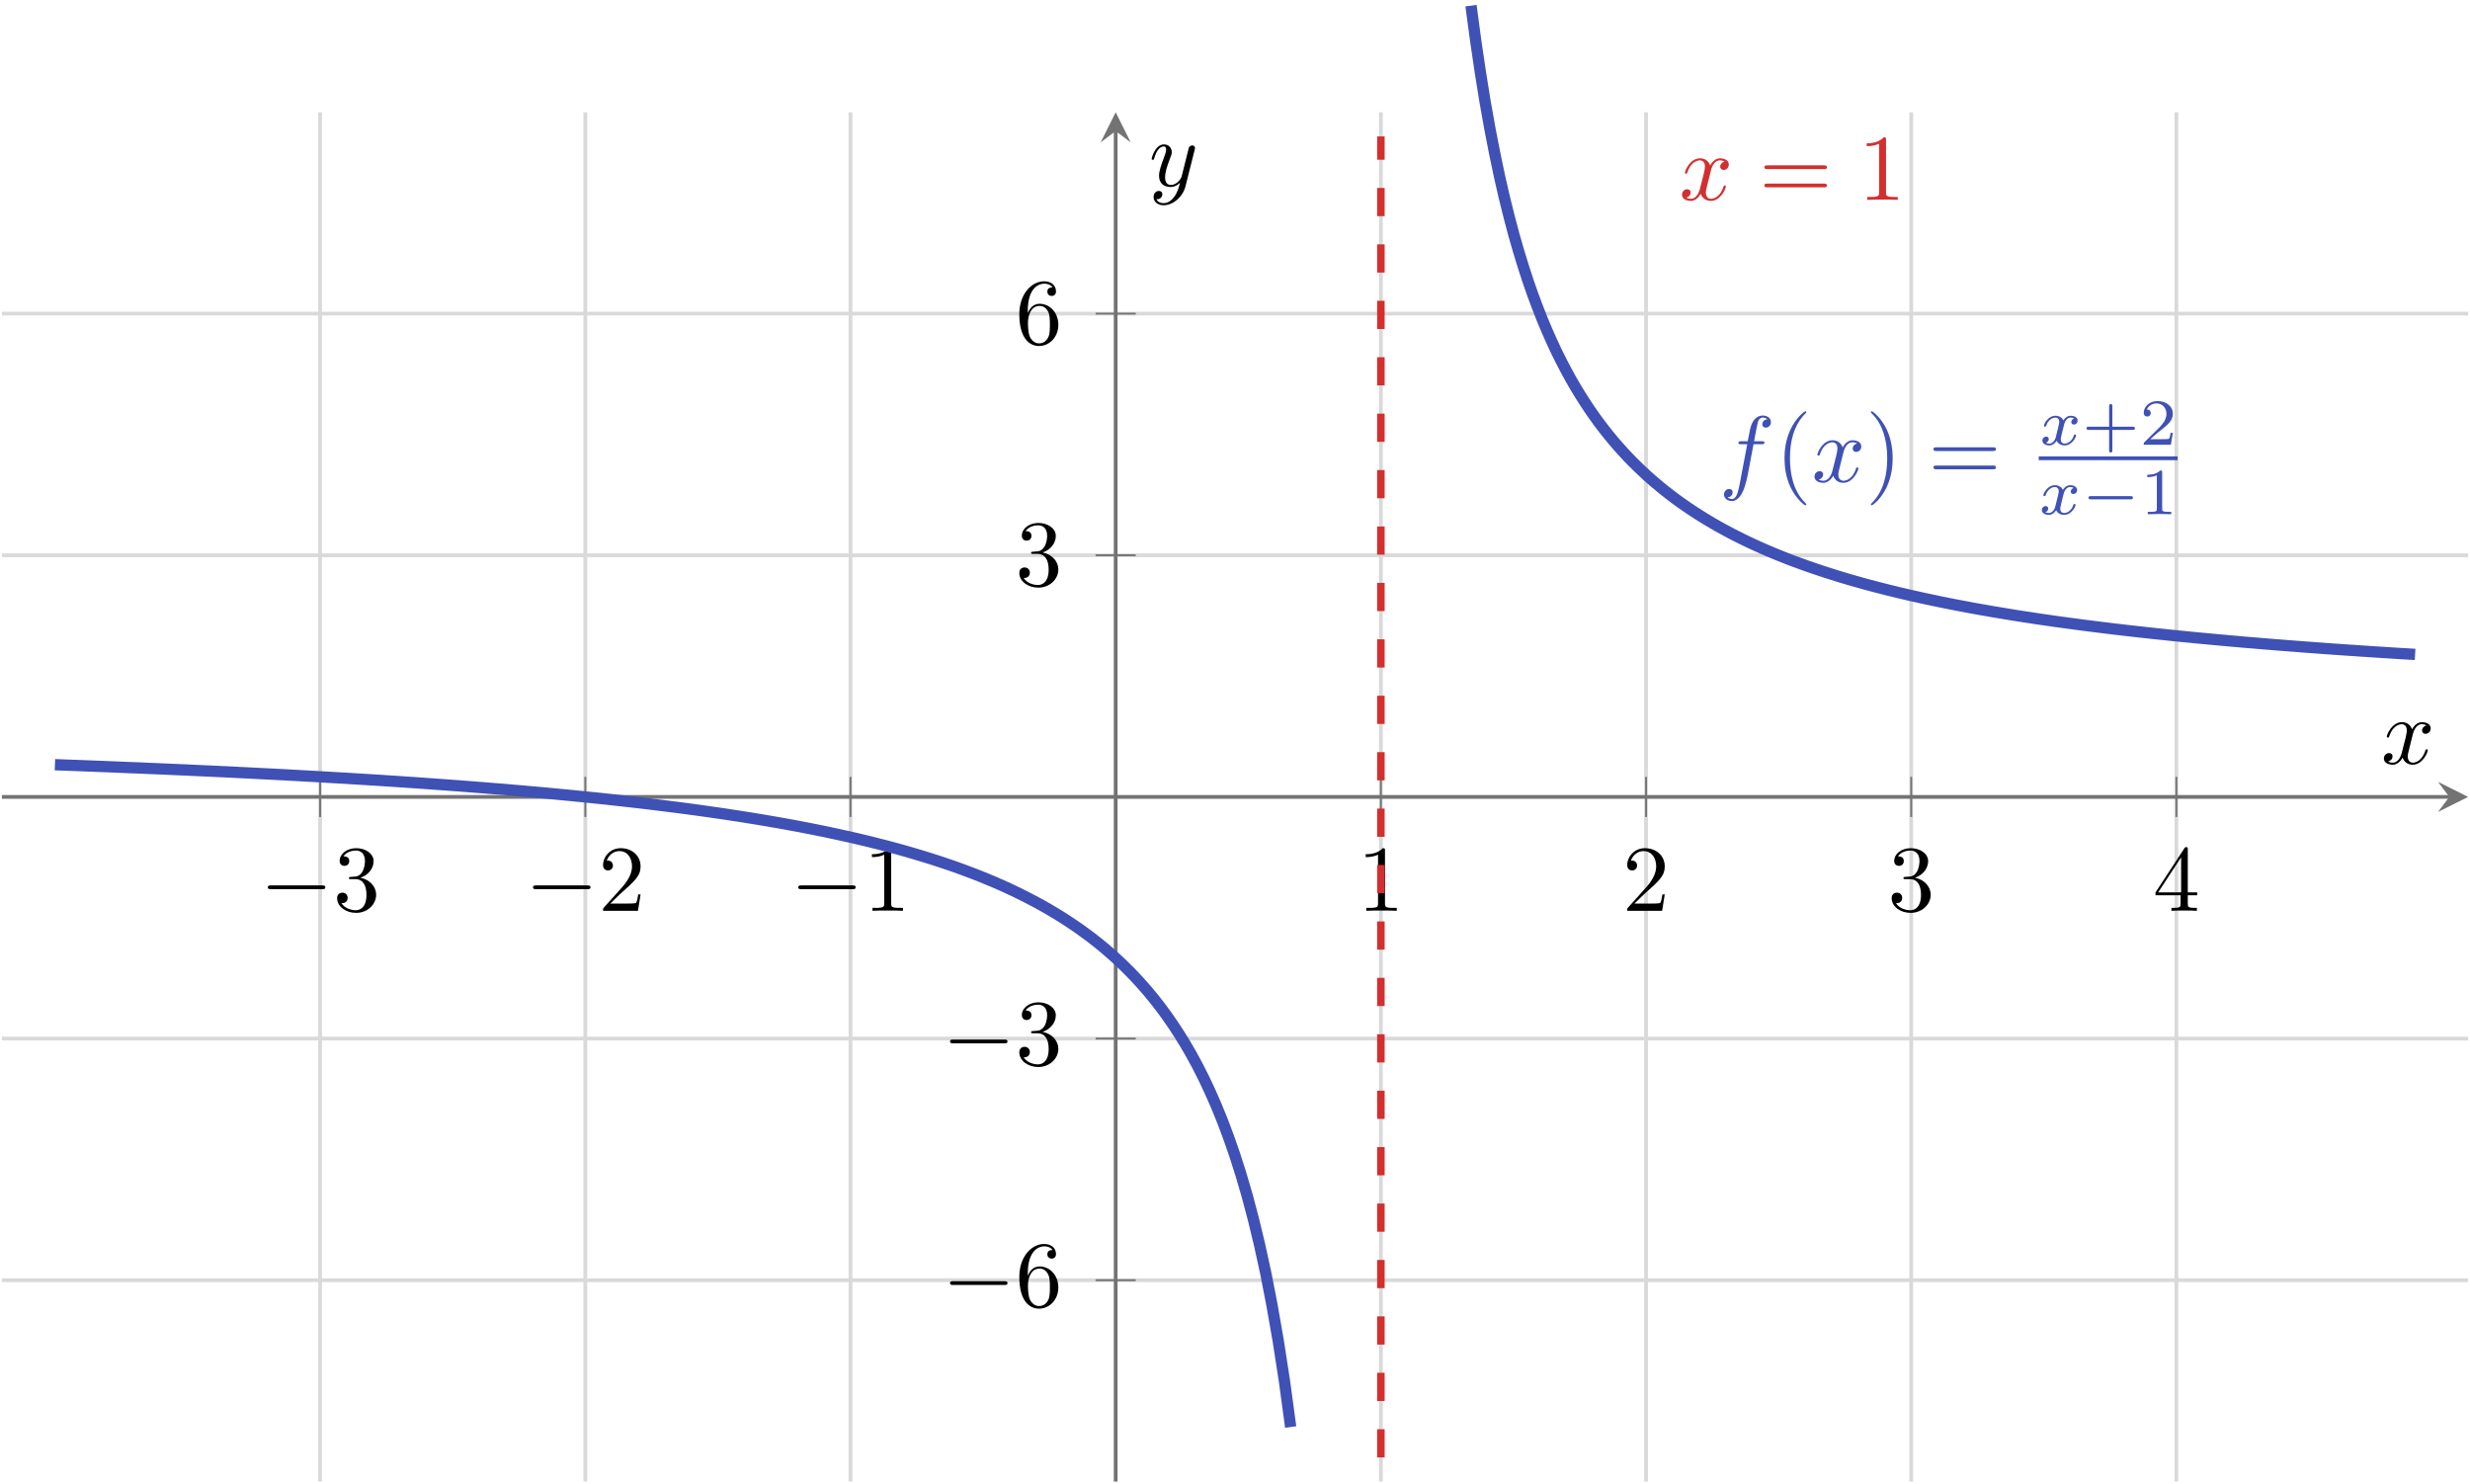
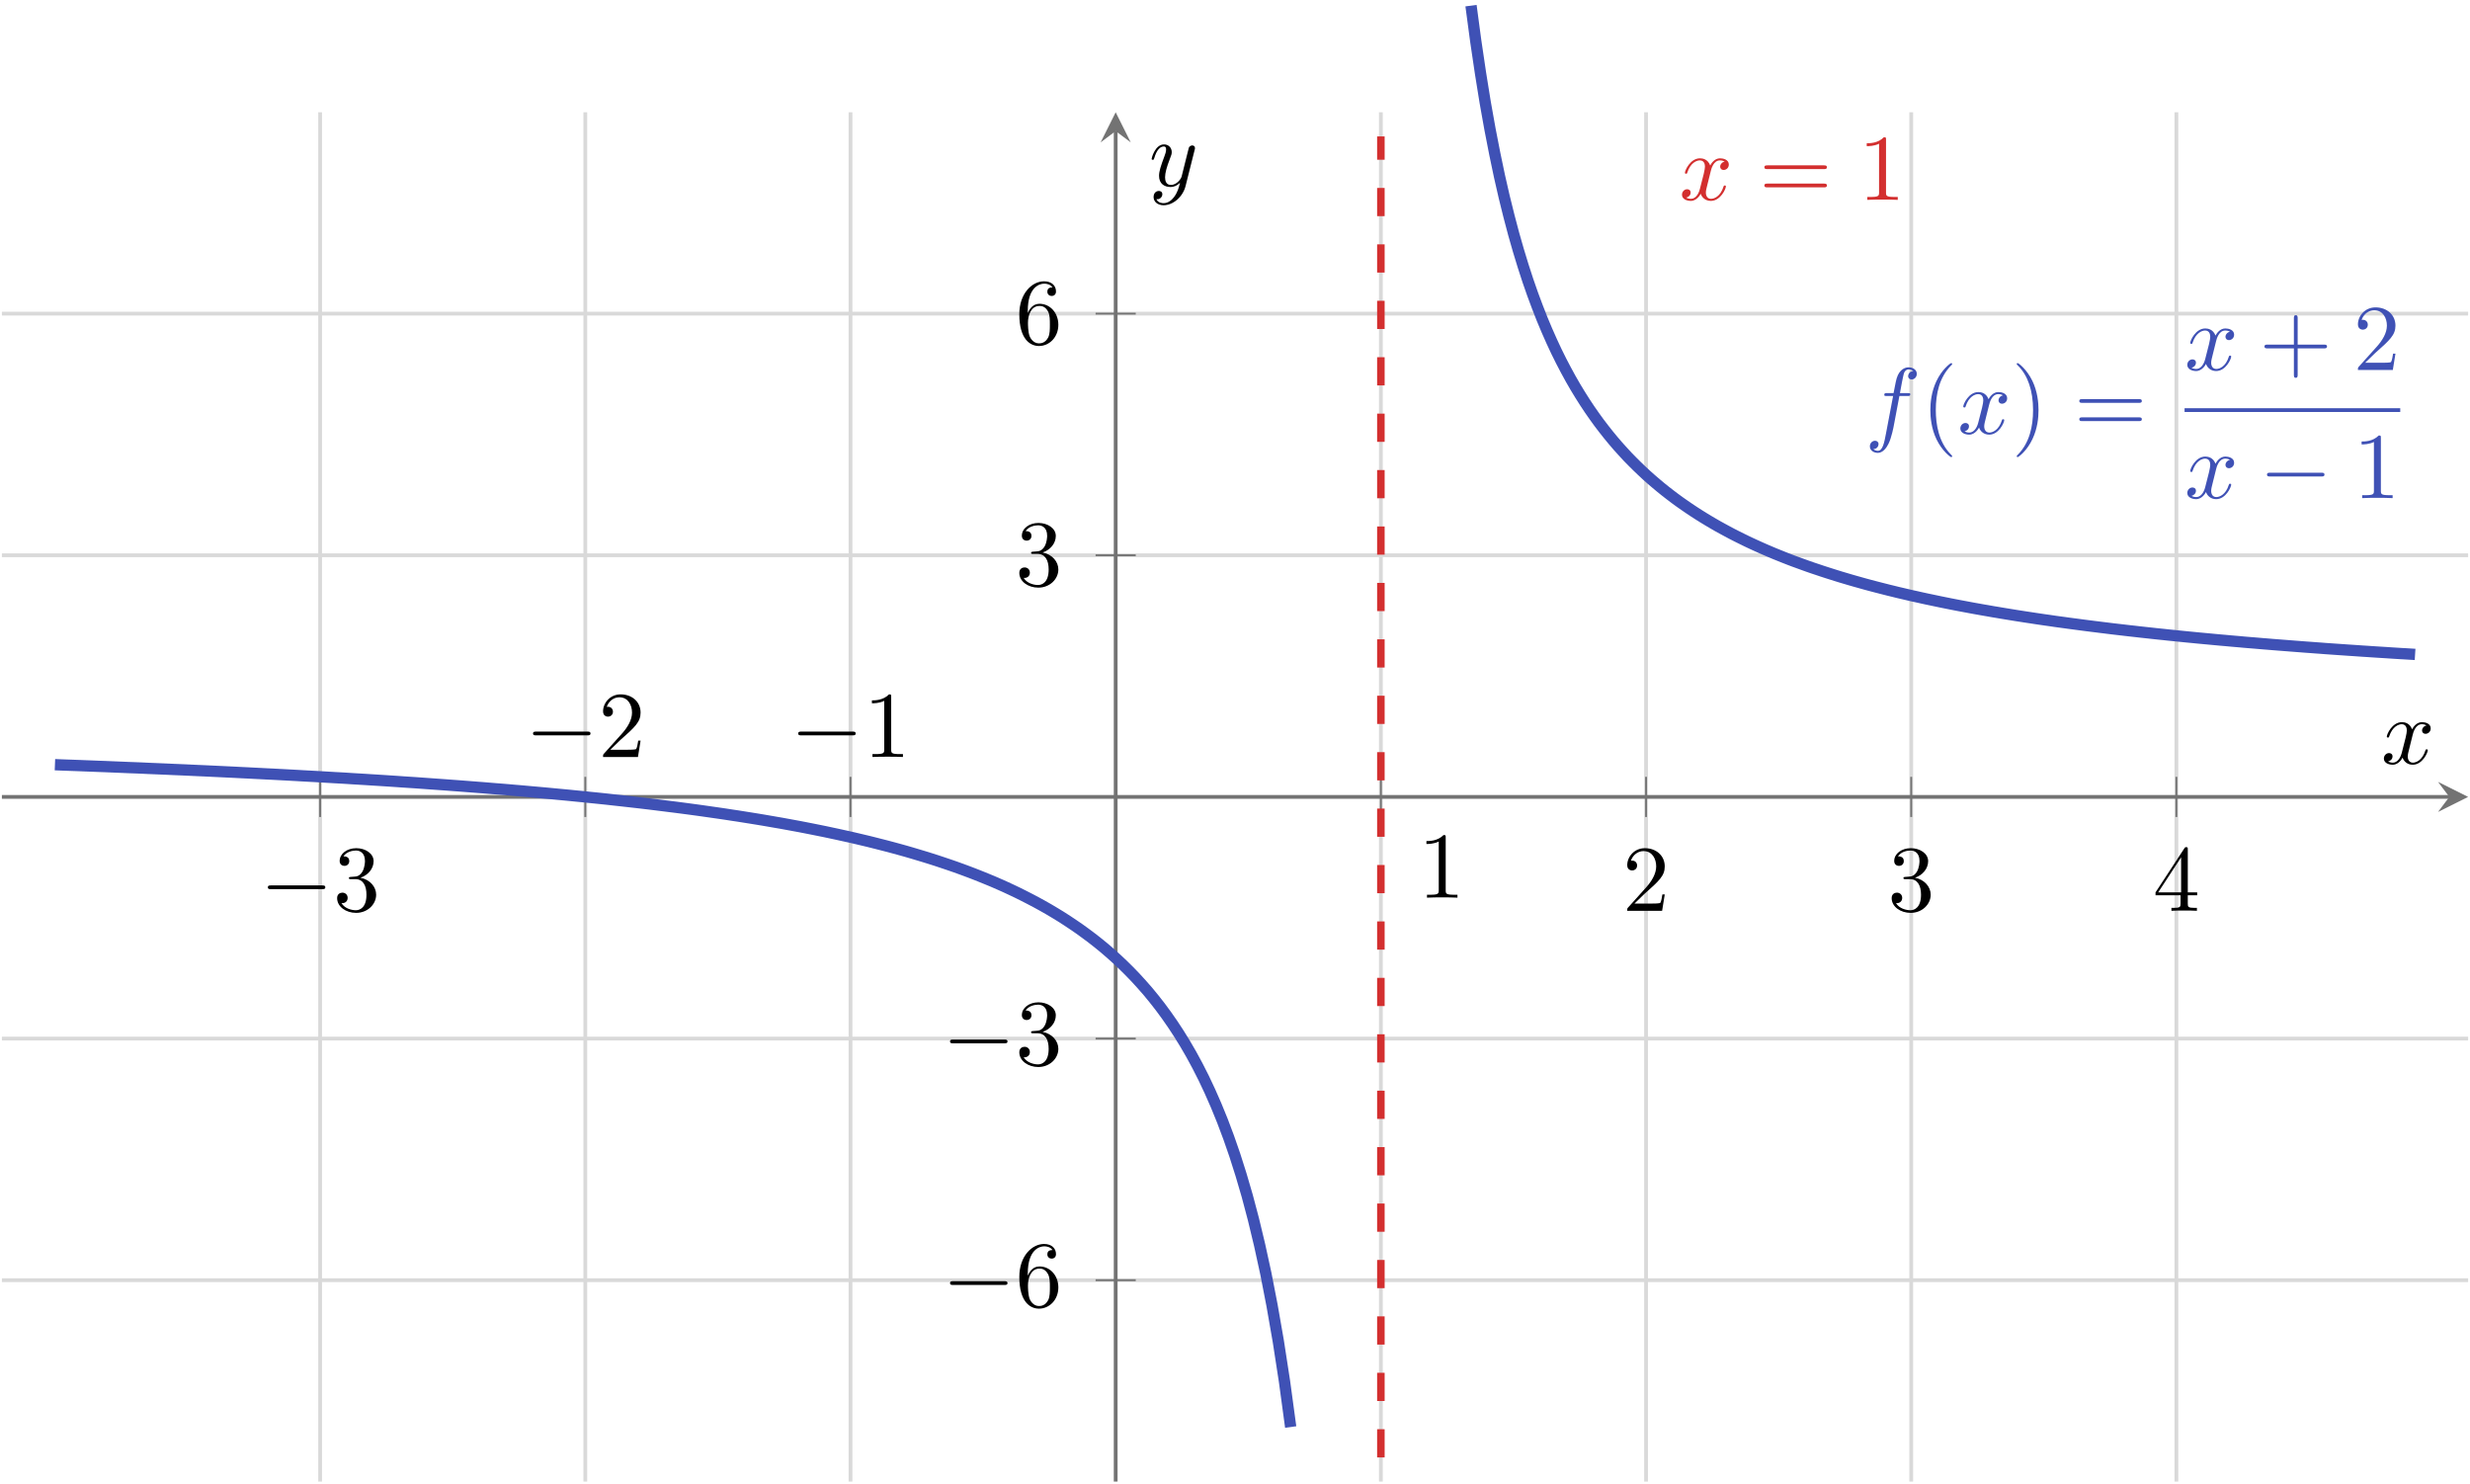
<svg xmlns="http://www.w3.org/2000/svg" xmlns:xlink="http://www.w3.org/1999/xlink" version="1.1" width="261.707pt" height="157.176pt" viewBox="-67.02 -67.02 261.707 157.176">
  <defs>
    <path id="g0-0" d="M6.565-2.291C6.735-2.291 6.914-2.291 6.914-2.491S6.735-2.69 6.565-2.69H1.176C1.006-2.69 .827-2.69 .827-2.491S1.006-2.291 1.176-2.291H6.565Z" />
-     <path id="g1-0" d="M5.189-1.576C5.3-1.576 5.467-1.576 5.467-1.743C5.467-1.918 5.307-1.918 5.189-1.918H1.032C.921-1.918 .753-1.918 .753-1.75C.753-1.576 .914-1.576 1.032-1.576H5.189Z" />
-     <path id="g2-102" d="M3.656-3.985H4.513C4.712-3.985 4.812-3.985 4.812-4.184C4.812-4.294 4.712-4.294 4.543-4.294H3.716L3.925-5.43C3.965-5.639 4.105-6.346 4.164-6.466C4.254-6.655 4.423-6.804 4.633-6.804C4.672-6.804 4.932-6.804 5.121-6.625C4.682-6.585 4.583-6.237 4.583-6.087C4.583-5.858 4.762-5.738 4.951-5.738C5.21-5.738 5.499-5.958 5.499-6.336C5.499-6.795 5.041-7.024 4.633-7.024C4.294-7.024 3.666-6.844 3.367-5.858C3.308-5.649 3.278-5.549 3.039-4.294H2.351C2.162-4.294 2.052-4.294 2.052-4.105C2.052-3.985 2.142-3.985 2.331-3.985H2.989L2.242-.05C2.062 .917 1.893 1.823 1.375 1.823C1.335 1.823 1.086 1.823 .897 1.644C1.355 1.614 1.445 1.255 1.445 1.106C1.445 .877 1.265 .757 1.076 .757C.817 .757 .528 .976 .528 1.355C.528 1.803 .966 2.042 1.375 2.042C1.923 2.042 2.321 1.455 2.501 1.076C2.819 .448 3.049-.757 3.059-.827L3.656-3.985Z" />
-     <path id="g2-120" d="M3.328-3.009C3.387-3.268 3.616-4.184 4.314-4.184C4.364-4.184 4.603-4.184 4.812-4.055C4.533-4.005 4.334-3.756 4.334-3.517C4.334-3.357 4.443-3.168 4.712-3.168C4.932-3.168 5.25-3.347 5.25-3.746C5.25-4.264 4.663-4.403 4.324-4.403C3.746-4.403 3.397-3.875 3.278-3.646C3.029-4.304 2.491-4.403 2.202-4.403C1.166-4.403 .598-3.118 .598-2.869C.598-2.77 .697-2.77 .717-2.77C.797-2.77 .827-2.79 .847-2.879C1.186-3.935 1.843-4.184 2.182-4.184C2.371-4.184 2.72-4.095 2.72-3.517C2.72-3.208 2.55-2.54 2.182-1.146C2.022-.528 1.674-.11 1.235-.11C1.176-.11 .946-.11 .737-.239C.986-.289 1.205-.498 1.205-.777C1.205-1.046 .986-1.126 .837-1.126C.538-1.126 .289-.867 .289-.548C.289-.09 .787 .11 1.225 .11C1.883 .11 2.242-.588 2.271-.648C2.391-.279 2.75 .11 3.347 .11C4.374 .11 4.941-1.176 4.941-1.425C4.941-1.524 4.852-1.524 4.822-1.524C4.732-1.524 4.712-1.484 4.692-1.415C4.364-.349 3.686-.11 3.367-.11C2.979-.11 2.819-.428 2.819-.767C2.819-.986 2.879-1.205 2.989-1.644L3.328-3.009Z" />
-     <path id="g2-121" d="M4.842-3.796C4.882-3.935 4.882-3.955 4.882-4.025C4.882-4.204 4.742-4.294 4.593-4.294C4.493-4.294 4.334-4.234 4.244-4.085C4.224-4.035 4.144-3.726 4.105-3.547C4.035-3.288 3.965-3.019 3.905-2.75L3.457-.956C3.417-.807 2.989-.11 2.331-.11C1.823-.11 1.714-.548 1.714-.917C1.714-1.375 1.883-1.993 2.222-2.869C2.381-3.278 2.421-3.387 2.421-3.587C2.421-4.035 2.102-4.403 1.604-4.403C.658-4.403 .289-2.959 .289-2.869C.289-2.77 .389-2.77 .408-2.77C.508-2.77 .518-2.79 .568-2.949C.837-3.885 1.235-4.184 1.574-4.184C1.654-4.184 1.823-4.184 1.823-3.866C1.823-3.616 1.724-3.357 1.654-3.168C1.255-2.112 1.076-1.544 1.076-1.076C1.076-.189 1.704 .11 2.291 .11C2.68 .11 3.019-.06 3.298-.339C3.168 .179 3.049 .667 2.65 1.196C2.391 1.534 2.012 1.823 1.554 1.823C1.415 1.823 .966 1.793 .797 1.405C.956 1.405 1.086 1.405 1.225 1.285C1.325 1.196 1.425 1.066 1.425 .877C1.425 .568 1.156 .528 1.056 .528C.827 .528 .498 .687 .498 1.176C.498 1.674 .936 2.042 1.554 2.042C2.58 2.042 3.606 1.136 3.885 .01L4.842-3.796Z" />
-     <path id="g3-120" d="M1.736-.739C1.667-.502 1.437-.126 1.081-.126C1.06-.126 .851-.126 .704-.223C.99-.314 1.011-.565 1.011-.607C1.011-.76 .893-.865 .732-.865C.537-.865 .335-.697 .335-.439C.335-.091 .725 .07 1.067 .07C1.388 .07 1.674-.133 1.848-.425C2.015-.056 2.399 .07 2.678 .07C3.48 .07 3.905-.802 3.905-.997C3.905-1.088 3.815-1.088 3.794-1.088C3.696-1.088 3.689-1.053 3.661-.969C3.515-.488 3.096-.126 2.706-.126C2.427-.126 2.28-.314 2.28-.579C2.28-.76 2.448-1.395 2.643-2.169C2.783-2.706 3.096-2.88 3.327-2.88C3.34-2.88 3.557-2.88 3.703-2.783C3.48-2.72 3.396-2.525 3.396-2.399C3.396-2.246 3.515-2.141 3.675-2.141S4.066-2.273 4.066-2.566C4.066-2.957 3.619-3.075 3.34-3.075C2.992-3.075 2.713-2.845 2.559-2.58C2.434-2.866 2.113-3.075 1.723-3.075C.941-3.075 .495-2.218 .495-2.008C.495-1.918 .593-1.918 .614-1.918C.704-1.918 .711-1.946 .746-2.036C.921-2.58 1.36-2.88 1.702-2.88C1.932-2.88 2.12-2.755 2.12-2.42C2.12-2.28 2.036-1.932 1.974-1.695L1.736-.739Z" />
-     <path id="g4-40" d="M3.298 2.391C3.298 2.361 3.298 2.341 3.128 2.172C1.883 .917 1.564-.966 1.564-2.491C1.564-4.224 1.943-5.958 3.168-7.203C3.298-7.323 3.298-7.342 3.298-7.372C3.298-7.442 3.258-7.472 3.198-7.472C3.098-7.472 2.202-6.795 1.614-5.529C1.106-4.433 .986-3.328 .986-2.491C.986-1.714 1.096-.508 1.644 .618C2.242 1.843 3.098 2.491 3.198 2.491C3.258 2.491 3.298 2.461 3.298 2.391Z" />
-     <path id="g4-41" d="M2.879-2.491C2.879-3.268 2.77-4.473 2.222-5.599C1.624-6.824 .767-7.472 .667-7.472C.608-7.472 .568-7.432 .568-7.372C.568-7.342 .568-7.323 .757-7.143C1.733-6.157 2.301-4.573 2.301-2.491C2.301-.787 1.933 .966 .697 2.222C.568 2.341 .568 2.361 .568 2.391C.568 2.451 .608 2.491 .667 2.491C.767 2.491 1.664 1.813 2.252 .548C2.76-.548 2.879-1.654 2.879-2.491Z" />
-     <path id="g4-49" d="M2.929-6.376C2.929-6.615 2.929-6.635 2.7-6.635C2.082-5.998 1.205-5.998 .887-5.998V-5.689C1.086-5.689 1.674-5.689 2.192-5.948V-.787C2.192-.428 2.162-.309 1.265-.309H.946V0C1.295-.03 2.162-.03 2.56-.03S3.826-.03 4.174 0V-.309H3.856C2.959-.309 2.929-.418 2.929-.787V-6.376Z" />
-     <path id="g4-50" d="M1.265-.767L2.321-1.793C3.875-3.168 4.473-3.706 4.473-4.702C4.473-5.838 3.577-6.635 2.361-6.635C1.235-6.635 .498-5.719 .498-4.832C.498-4.274 .996-4.274 1.026-4.274C1.196-4.274 1.544-4.394 1.544-4.802C1.544-5.061 1.365-5.32 1.016-5.32C.936-5.32 .917-5.32 .887-5.31C1.116-5.958 1.654-6.326 2.232-6.326C3.138-6.326 3.567-5.519 3.567-4.702C3.567-3.905 3.068-3.118 2.521-2.501L.608-.369C.498-.259 .498-.239 .498 0H4.194L4.473-1.733H4.224C4.174-1.435 4.105-.996 4.005-.847C3.935-.767 3.278-.767 3.059-.767H1.265Z" />
-     <path id="g4-51" d="M2.889-3.507C3.706-3.776 4.284-4.473 4.284-5.26C4.284-6.077 3.407-6.635 2.451-6.635C1.445-6.635 .687-6.037 .687-5.28C.687-4.951 .907-4.762 1.196-4.762C1.504-4.762 1.704-4.981 1.704-5.27C1.704-5.768 1.235-5.768 1.086-5.768C1.395-6.257 2.052-6.386 2.411-6.386C2.819-6.386 3.367-6.167 3.367-5.27C3.367-5.151 3.347-4.573 3.088-4.134C2.79-3.656 2.451-3.626 2.202-3.616C2.122-3.606 1.883-3.587 1.813-3.587C1.733-3.577 1.664-3.567 1.664-3.467C1.664-3.357 1.733-3.357 1.903-3.357H2.341C3.158-3.357 3.527-2.68 3.527-1.704C3.527-.349 2.839-.06 2.401-.06C1.973-.06 1.225-.229 .877-.817C1.225-.767 1.534-.986 1.534-1.365C1.534-1.724 1.265-1.923 .976-1.923C.737-1.923 .418-1.783 .418-1.345C.418-.438 1.345 .219 2.431 .219C3.646 .219 4.553-.687 4.553-1.704C4.553-2.521 3.925-3.298 2.889-3.507Z" />
-     <path id="g4-52" d="M2.929-1.644V-.777C2.929-.418 2.909-.309 2.172-.309H1.963V0C2.371-.03 2.889-.03 3.308-.03S4.254-.03 4.663 0V-.309H4.453C3.716-.309 3.696-.418 3.696-.777V-1.644H4.692V-1.953H3.696V-6.486C3.696-6.685 3.696-6.745 3.537-6.745C3.447-6.745 3.417-6.745 3.337-6.625L.279-1.953V-1.644H2.929ZM2.989-1.953H.558L2.989-5.669V-1.953Z" />
-     <path id="g4-54" d="M1.315-3.268V-3.507C1.315-6.027 2.55-6.386 3.059-6.386C3.298-6.386 3.716-6.326 3.935-5.988C3.786-5.988 3.387-5.988 3.387-5.539C3.387-5.23 3.626-5.081 3.846-5.081C4.005-5.081 4.304-5.171 4.304-5.559C4.304-6.157 3.866-6.635 3.039-6.635C1.763-6.635 .418-5.35 .418-3.148C.418-.488 1.574 .219 2.501 .219C3.606 .219 4.553-.717 4.553-2.032C4.553-3.298 3.666-4.254 2.56-4.254C1.883-4.254 1.514-3.746 1.315-3.268ZM2.501-.06C1.873-.06 1.574-.658 1.514-.807C1.335-1.275 1.335-2.072 1.335-2.252C1.335-3.029 1.654-4.025 2.55-4.025C2.71-4.025 3.168-4.025 3.477-3.407C3.656-3.039 3.656-2.531 3.656-2.042C3.656-1.564 3.656-1.066 3.487-.707C3.188-.11 2.73-.06 2.501-.06Z" />
-     <path id="g4-61" d="M6.844-3.258C6.994-3.258 7.183-3.258 7.183-3.457S6.994-3.656 6.854-3.656H.887C.747-3.656 .558-3.656 .558-3.457S.747-3.258 .897-3.258H6.844ZM6.854-1.325C6.994-1.325 7.183-1.325 7.183-1.524S6.994-1.724 6.844-1.724H.897C.747-1.724 .558-1.724 .558-1.524S.747-1.325 .887-1.325H6.854Z" />
-     <path id="g5-43" d="M3.229-1.576H5.363C5.454-1.576 5.621-1.576 5.621-1.743C5.621-1.918 5.461-1.918 5.363-1.918H3.229V-4.059C3.229-4.149 3.229-4.317 3.062-4.317C2.887-4.317 2.887-4.156 2.887-4.059V-1.918H.746C.656-1.918 .488-1.918 .488-1.75C.488-1.576 .649-1.576 .746-1.576H2.887V.565C2.887 .656 2.887 .823 3.055 .823C3.229 .823 3.229 .663 3.229 .565V-1.576Z" />
-     <path id="g5-49" d="M2.336-4.435C2.336-4.624 2.322-4.631 2.127-4.631C1.681-4.191 1.046-4.184 .76-4.184V-3.933C.928-3.933 1.388-3.933 1.771-4.129V-.572C1.771-.342 1.771-.251 1.074-.251H.809V0C.934-.007 1.792-.028 2.05-.028C2.267-.028 3.145-.007 3.299 0V-.251H3.034C2.336-.251 2.336-.342 2.336-.572V-4.435Z" />
-     <path id="g5-50" d="M3.522-1.269H3.285C3.264-1.116 3.194-.704 3.103-.635C3.048-.593 2.511-.593 2.413-.593H1.13C1.862-1.241 2.106-1.437 2.525-1.764C3.041-2.176 3.522-2.608 3.522-3.271C3.522-4.115 2.783-4.631 1.89-4.631C1.025-4.631 .439-4.024 .439-3.382C.439-3.027 .739-2.992 .809-2.992C.976-2.992 1.179-3.11 1.179-3.361C1.179-3.487 1.13-3.731 .767-3.731C.983-4.226 1.458-4.38 1.785-4.38C2.483-4.38 2.845-3.836 2.845-3.271C2.845-2.664 2.413-2.183 2.19-1.932L.509-.272C.439-.209 .439-.195 .439 0H3.313L3.522-1.269Z" />
+     <path id="g1-102" d="M3.656-3.985H4.513C4.712-3.985 4.812-3.985 4.812-4.184C4.812-4.294 4.712-4.294 4.543-4.294H3.716L3.925-5.43C3.965-5.639 4.105-6.346 4.164-6.466C4.254-6.655 4.423-6.804 4.633-6.804C4.672-6.804 4.932-6.804 5.121-6.625C4.682-6.585 4.583-6.237 4.583-6.087C4.583-5.858 4.762-5.738 4.951-5.738C5.21-5.738 5.499-5.958 5.499-6.336C5.499-6.795 5.041-7.024 4.633-7.024C4.294-7.024 3.666-6.844 3.367-5.858C3.308-5.649 3.278-5.549 3.039-4.294H2.351C2.162-4.294 2.052-4.294 2.052-4.105C2.052-3.985 2.142-3.985 2.331-3.985H2.989L2.242-.05C2.062 .917 1.893 1.823 1.375 1.823C1.335 1.823 1.086 1.823 .897 1.644C1.355 1.614 1.445 1.255 1.445 1.106C1.445 .877 1.265 .757 1.076 .757C.817 .757 .528 .976 .528 1.355C.528 1.803 .966 2.042 1.375 2.042C1.923 2.042 2.321 1.455 2.501 1.076C2.819 .448 3.049-.757 3.059-.827L3.656-3.985Z" />
+     <path id="g1-120" d="M3.328-3.009C3.387-3.268 3.616-4.184 4.314-4.184C4.364-4.184 4.603-4.184 4.812-4.055C4.533-4.005 4.334-3.756 4.334-3.517C4.334-3.357 4.443-3.168 4.712-3.168C4.932-3.168 5.25-3.347 5.25-3.746C5.25-4.264 4.663-4.403 4.324-4.403C3.746-4.403 3.397-3.875 3.278-3.646C3.029-4.304 2.491-4.403 2.202-4.403C1.166-4.403 .598-3.118 .598-2.869C.598-2.77 .697-2.77 .717-2.77C.797-2.77 .827-2.79 .847-2.879C1.186-3.935 1.843-4.184 2.182-4.184C2.371-4.184 2.72-4.095 2.72-3.517C2.72-3.208 2.55-2.54 2.182-1.146C2.022-.528 1.674-.11 1.235-.11C1.176-.11 .946-.11 .737-.239C.986-.289 1.205-.498 1.205-.777C1.205-1.046 .986-1.126 .837-1.126C.538-1.126 .289-.867 .289-.548C.289-.09 .787 .11 1.225 .11C1.883 .11 2.242-.588 2.271-.648C2.391-.279 2.75 .11 3.347 .11C4.374 .11 4.941-1.176 4.941-1.425C4.941-1.524 4.852-1.524 4.822-1.524C4.732-1.524 4.712-1.484 4.692-1.415C4.364-.349 3.686-.11 3.367-.11C2.979-.11 2.819-.428 2.819-.767C2.819-.986 2.879-1.205 2.989-1.644L3.328-3.009Z" />
+     <path id="g1-121" d="M4.842-3.796C4.882-3.935 4.882-3.955 4.882-4.025C4.882-4.204 4.742-4.294 4.593-4.294C4.493-4.294 4.334-4.234 4.244-4.085C4.224-4.035 4.144-3.726 4.105-3.547C4.035-3.288 3.965-3.019 3.905-2.75L3.457-.956C3.417-.807 2.989-.11 2.331-.11C1.823-.11 1.714-.548 1.714-.917C1.714-1.375 1.883-1.993 2.222-2.869C2.381-3.278 2.421-3.387 2.421-3.587C2.421-4.035 2.102-4.403 1.604-4.403C.658-4.403 .289-2.959 .289-2.869C.289-2.77 .389-2.77 .408-2.77C.508-2.77 .518-2.79 .568-2.949C.837-3.885 1.235-4.184 1.574-4.184C1.654-4.184 1.823-4.184 1.823-3.866C1.823-3.616 1.724-3.357 1.654-3.168C1.255-2.112 1.076-1.544 1.076-1.076C1.076-.189 1.704 .11 2.291 .11C2.68 .11 3.019-.06 3.298-.339C3.168 .179 3.049 .667 2.65 1.196C2.391 1.534 2.012 1.823 1.554 1.823C1.415 1.823 .966 1.793 .797 1.405C.956 1.405 1.086 1.405 1.225 1.285C1.325 1.196 1.425 1.066 1.425 .877C1.425 .568 1.156 .528 1.056 .528C.827 .528 .498 .687 .498 1.176C.498 1.674 .936 2.042 1.554 2.042C2.58 2.042 3.606 1.136 3.885 .01L4.842-3.796Z" />
+     <path id="g2-40" d="M3.298 2.391C3.298 2.361 3.298 2.341 3.128 2.172C1.883 .917 1.564-.966 1.564-2.491C1.564-4.224 1.943-5.958 3.168-7.203C3.298-7.323 3.298-7.342 3.298-7.372C3.298-7.442 3.258-7.472 3.198-7.472C3.098-7.472 2.202-6.795 1.614-5.529C1.106-4.433 .986-3.328 .986-2.491C.986-1.714 1.096-.508 1.644 .618C2.242 1.843 3.098 2.491 3.198 2.491C3.258 2.491 3.298 2.461 3.298 2.391Z" />
+     <path id="g2-41" d="M2.879-2.491C2.879-3.268 2.77-4.473 2.222-5.599C1.624-6.824 .767-7.472 .667-7.472C.608-7.472 .568-7.432 .568-7.372C.568-7.342 .568-7.323 .757-7.143C1.733-6.157 2.301-4.573 2.301-2.491C2.301-.787 1.933 .966 .697 2.222C.568 2.341 .568 2.361 .568 2.391C.568 2.451 .608 2.491 .667 2.491C.767 2.491 1.664 1.813 2.252 .548C2.76-.548 2.879-1.654 2.879-2.491Z" />
+     <path id="g2-43" d="M4.075-2.291H6.854C6.994-2.291 7.183-2.291 7.183-2.491S6.994-2.69 6.854-2.69H4.075V-5.479C4.075-5.619 4.075-5.808 3.875-5.808S3.676-5.619 3.676-5.479V-2.69H.887C.747-2.69 .558-2.69 .558-2.491S.747-2.291 .887-2.291H3.676V.498C3.676 .638 3.676 .827 3.875 .827S4.075 .638 4.075 .498V-2.291Z" />
+     <path id="g2-49" d="M2.929-6.376C2.929-6.615 2.929-6.635 2.7-6.635C2.082-5.998 1.205-5.998 .887-5.998V-5.689C1.086-5.689 1.674-5.689 2.192-5.948V-.787C2.192-.428 2.162-.309 1.265-.309H.946V0C1.295-.03 2.162-.03 2.56-.03S3.826-.03 4.174 0V-.309H3.856C2.959-.309 2.929-.418 2.929-.787V-6.376Z" />
+     <path id="g2-50" d="M1.265-.767L2.321-1.793C3.875-3.168 4.473-3.706 4.473-4.702C4.473-5.838 3.577-6.635 2.361-6.635C1.235-6.635 .498-5.719 .498-4.832C.498-4.274 .996-4.274 1.026-4.274C1.196-4.274 1.544-4.394 1.544-4.802C1.544-5.061 1.365-5.32 1.016-5.32C.936-5.32 .917-5.32 .887-5.31C1.116-5.958 1.654-6.326 2.232-6.326C3.138-6.326 3.567-5.519 3.567-4.702C3.567-3.905 3.068-3.118 2.521-2.501L.608-.369C.498-.259 .498-.239 .498 0H4.194L4.473-1.733H4.224C4.174-1.435 4.105-.996 4.005-.847C3.935-.767 3.278-.767 3.059-.767H1.265Z" />
+     <path id="g2-51" d="M2.889-3.507C3.706-3.776 4.284-4.473 4.284-5.26C4.284-6.077 3.407-6.635 2.451-6.635C1.445-6.635 .687-6.037 .687-5.28C.687-4.951 .907-4.762 1.196-4.762C1.504-4.762 1.704-4.981 1.704-5.27C1.704-5.768 1.235-5.768 1.086-5.768C1.395-6.257 2.052-6.386 2.411-6.386C2.819-6.386 3.367-6.167 3.367-5.27C3.367-5.151 3.347-4.573 3.088-4.134C2.79-3.656 2.451-3.626 2.202-3.616C2.122-3.606 1.883-3.587 1.813-3.587C1.733-3.577 1.664-3.567 1.664-3.467C1.664-3.357 1.733-3.357 1.903-3.357H2.341C3.158-3.357 3.527-2.68 3.527-1.704C3.527-.349 2.839-.06 2.401-.06C1.973-.06 1.225-.229 .877-.817C1.225-.767 1.534-.986 1.534-1.365C1.534-1.724 1.265-1.923 .976-1.923C.737-1.923 .418-1.783 .418-1.345C.418-.438 1.345 .219 2.431 .219C3.646 .219 4.553-.687 4.553-1.704C4.553-2.521 3.925-3.298 2.889-3.507Z" />
+     <path id="g2-52" d="M2.929-1.644V-.777C2.929-.418 2.909-.309 2.172-.309H1.963V0C2.371-.03 2.889-.03 3.308-.03S4.254-.03 4.663 0V-.309H4.453C3.716-.309 3.696-.418 3.696-.777V-1.644H4.692V-1.953H3.696V-6.486C3.696-6.685 3.696-6.745 3.537-6.745C3.447-6.745 3.417-6.745 3.337-6.625L.279-1.953V-1.644H2.929ZM2.989-1.953H.558L2.989-5.669V-1.953Z" />
+     <path id="g2-54" d="M1.315-3.268V-3.507C1.315-6.027 2.55-6.386 3.059-6.386C3.298-6.386 3.716-6.326 3.935-5.988C3.786-5.988 3.387-5.988 3.387-5.539C3.387-5.23 3.626-5.081 3.846-5.081C4.005-5.081 4.304-5.171 4.304-5.559C4.304-6.157 3.866-6.635 3.039-6.635C1.763-6.635 .418-5.35 .418-3.148C.418-.488 1.574 .219 2.501 .219C3.606 .219 4.553-.717 4.553-2.032C4.553-3.298 3.666-4.254 2.56-4.254C1.883-4.254 1.514-3.746 1.315-3.268ZM2.501-.06C1.873-.06 1.574-.658 1.514-.807C1.335-1.275 1.335-2.072 1.335-2.252C1.335-3.029 1.654-4.025 2.55-4.025C2.71-4.025 3.168-4.025 3.477-3.407C3.656-3.039 3.656-2.531 3.656-2.042C3.656-1.564 3.656-1.066 3.487-.707C3.188-.11 2.73-.06 2.501-.06Z" />
+     <path id="g2-61" d="M6.844-3.258C6.994-3.258 7.183-3.258 7.183-3.457S6.994-3.656 6.854-3.656H.887C.747-3.656 .558-3.656 .558-3.457S.747-3.258 .897-3.258H6.844ZM6.854-1.325C6.994-1.325 7.183-1.325 7.183-1.524S6.994-1.724 6.844-1.724H.897C.747-1.724 .558-1.724 .558-1.524S.747-1.325 .887-1.325H6.854Z" />
  </defs>
  <g id="page1">
    <path d="M-33.102 89.957V-55.125M-5.004 89.957V-55.125M23.094 89.957V-55.125M79.29 89.957V-55.125M107.386 89.957V-55.125M135.481 89.957V-55.125M163.578 89.957V-55.125" stroke="#d9d9d9" fill="none" stroke-width=".399" stroke-miterlimit="10" />
    <path d="M-66.82 68.621H194.488M-66.82 43.02H194.488M-66.82-8.188H194.488M-66.82-33.789H194.488" stroke="#d9d9d9" fill="none" stroke-width=".399" stroke-miterlimit="10" />
    <path d="M-33.102 19.543V15.289M-5.004 19.543V15.289M23.094 19.543V15.289M79.29 19.543V15.289M107.386 19.543V15.289M135.481 19.543V15.289M163.578 19.543V15.289" stroke="#737373" fill="none" stroke-width=".199" stroke-miterlimit="10" />
    <path d="M49.062 68.621H53.316M49.062 43.02H53.316M49.062-8.188H53.316M49.062-33.789H53.316" stroke="#737373" fill="none" stroke-width=".199" stroke-miterlimit="10" />
    <path d="M-66.82 17.414H192.496" stroke="#737373" fill="none" stroke-width=".399" stroke-miterlimit="10" />
    <path d="M194.488 17.414L191.3 15.82L192.496 17.414L191.3 19.008" fill="#737373" />
    <path d="M51.191 89.957V-53.133" stroke="#737373" fill="none" stroke-width=".399" stroke-miterlimit="10" />
    <path d="M51.191-55.125L49.598-51.937L51.191-53.133L52.785-51.937" fill="#737373" />
    <g transform="matrix(1 0 0 1 27.1527 -60.276)">
      <use x="-66.62" y="89.758" xlink:href="#g0-0" />
-       <use x="-58.871" y="89.758" xlink:href="#g4-51" />
-     </g>
-     <g transform="matrix(1 0 0 1 55.2501 -60.276)">
-       <use x="-66.62" y="89.758" xlink:href="#g0-0" />
-       <use x="-58.871" y="89.758" xlink:href="#g4-50" />
-     </g>
-     <g transform="matrix(1 0 0 1 83.3476 -60.276)">
-       <use x="-66.62" y="89.758" xlink:href="#g0-0" />
-       <use x="-58.871" y="89.758" xlink:href="#g4-49" />
-     </g>
-     <g transform="matrix(1 0 0 1 143.4168 -60.276)">
-       <use x="-66.62" y="89.758" xlink:href="#g4-49" />
+       <use x="-58.871" y="89.758" xlink:href="#g2-51" />
    </g>
    <g transform="matrix(1 0 0 1 171.5142 -60.276)">
-       <use x="-66.62" y="89.758" xlink:href="#g4-50" />
+       <use x="-66.62" y="89.758" xlink:href="#g2-50" />
    </g>
    <g transform="matrix(1 0 0 1 199.6122 -60.276)">
-       <use x="-66.62" y="89.758" xlink:href="#g4-51" />
+       <use x="-66.62" y="89.758" xlink:href="#g2-51" />
    </g>
    <g transform="matrix(1 0 0 1 227.7092 -60.276)">
-       <use x="-66.62" y="89.758" xlink:href="#g4-52" />
+       <use x="-66.62" y="89.758" xlink:href="#g2-52" />
    </g>
    <g transform="matrix(1 0 0 1 99.4343 -18.3414)">
      <use x="-66.62" y="89.758" xlink:href="#g0-0" />
-       <use x="-58.871" y="89.758" xlink:href="#g4-54" />
+       <use x="-58.871" y="89.758" xlink:href="#g2-54" />
    </g>
    <g transform="matrix(1 0 0 1 99.4343 -43.9442)">
      <use x="-66.62" y="89.758" xlink:href="#g0-0" />
-       <use x="-58.871" y="89.758" xlink:href="#g4-51" />
+       <use x="-58.871" y="89.758" xlink:href="#g2-51" />
    </g>
    <g transform="matrix(1 0 0 1 107.183 -94.73481)">
-       <use x="-66.62" y="89.758" xlink:href="#g4-51" />
+       <use x="-66.62" y="89.758" xlink:href="#g2-51" />
    </g>
    <g transform="matrix(1 0 0 1 107.183 -120.3376)">
-       <use x="-66.62" y="89.758" xlink:href="#g4-54" />
+       <use x="-66.62" y="89.758" xlink:href="#g2-54" />
    </g>
    <path d="M79.29 87.398V-52.566" stroke="#d32f2f" fill="none" stroke-width=".797" stroke-miterlimit="10" stroke-dasharray="2.989 2.989" />
    <path d="M-61.199 14L-60.543 14.027L-59.883 14.051L-59.227 14.074L-58.566 14.098L-57.91 14.125L-57.254 14.149L-56.594 14.176L-55.938 14.199L-55.277 14.227L-54.621 14.254L-53.961 14.281L-53.305 14.309L-52.648 14.332L-51.988 14.359L-51.332 14.391L-50.672 14.418L-50.016 14.445L-49.355 14.473L-48.699 14.504L-48.039 14.531L-47.383 14.559L-46.727 14.59L-46.066 14.621L-45.41 14.649L-44.75 14.68L-44.094 14.711L-43.434 14.742L-42.777 14.774L-42.121 14.805L-41.461 14.84L-40.805 14.871L-40.145 14.906L-39.488 14.938L-38.828 14.973L-38.172 15.004L-37.512 15.039L-36.855 15.074L-36.199 15.109L-35.539 15.145L-34.883 15.184L-34.223 15.219L-33.566 15.254L-32.906 15.293L-32.25 15.332L-31.594 15.371L-30.934 15.406L-30.277 15.445L-29.617 15.488L-28.961 15.527L-28.301 15.566L-27.645 15.609L-26.984 15.649L-26.328 15.691L-25.672 15.734L-25.012 15.777L-24.355 15.824L-23.695 15.867L-23.039 15.91L-22.379 15.957L-21.723 16.004L-21.066 16.051L-20.406 16.098L-19.75 16.145L-19.09 16.195L-18.434 16.242L-17.773 16.293L-17.117 16.344L-16.461 16.395L-15.801 16.445L-15.145 16.5L-14.484 16.555L-13.828 16.605L-13.168 16.66L-12.512 16.719L-11.852 16.773L-11.195 16.832L-10.539 16.891L-9.879 16.949L-9.223 17.008L-8.562 17.07L-7.906 17.133L-7.246 17.195L-6.59 17.258L-5.934 17.324L-5.274 17.387L-4.617 17.457L-3.957 17.523L-3.301 17.59L-2.641 17.66L-1.984 17.734L-1.324 17.805L-.668 17.879L-.012 17.953L.648 18.027L1.305 18.105L1.965 18.184L2.621 18.266L3.281 18.348L3.938 18.43L4.594 18.512L5.254 18.598L5.91 18.684L6.57 18.773L7.226 18.863L7.887 18.957L8.543 19.051L9.203 19.145L9.859 19.242L10.516 19.344L11.176 19.442L11.832 19.547L12.492 19.652L13.148 19.758L13.809 19.867L14.465 19.98L15.121 20.094L15.781 20.207L16.438 20.328L17.098 20.449L17.754 20.57L18.414 20.699L19.07 20.828L19.73 20.961L20.387 21.094L21.043 21.234L21.703 21.375L22.359 21.52L23.02 21.664L23.676 21.817L24.336 21.973L24.992 22.129L25.648 22.293L26.309 22.461L26.965 22.629L27.625 22.805L28.281 22.984L28.941 23.168L29.598 23.359L30.254 23.555L30.914 23.754L31.57 23.957L32.23 24.168L32.887 24.387L33.547 24.609L34.203 24.836L34.864 25.074L35.52 25.317L36.175 25.567L36.836 25.828L37.492 26.094L38.153 26.367L38.809 26.652L39.468 26.945L40.124 27.25L40.782 27.562L41.441 27.891L42.097 28.227L42.758 28.574L43.414 28.934L44.075 29.309L44.73 29.699L45.391 30.102L46.047 30.523L46.703 30.961L47.364 31.414L48.02 31.891L48.679 32.383L49.336 32.898L49.996 33.438L50.653 34.004L51.309 34.594L51.968 35.215L52.624 35.863L53.285 36.547L53.941 37.266L54.602 38.02L55.258 38.82L55.917 39.66L56.575 40.555L57.23 41.496L57.891 42.504L58.547 43.566L59.206 44.703L59.864 45.918L60.523 47.215L61.179 48.609L61.836 50.105L62.496 51.723L63.153 53.469L63.812 55.363L64.469 57.43L65.129 59.684L65.785 62.16L66.442 64.891L67.102 67.914L67.757 71.285L68.418 75.062L69.075 79.324L69.734 84.176" stroke="#3f51b5" fill="none" stroke-width="1.196" stroke-miterlimit="10" />
    <path d="M88.84-66.422L89.344-62.656L89.847-59.254L90.347-56.156L90.852-53.328L91.356-50.738L91.856-48.352L92.359-46.152L92.864-44.113L93.364-42.223L93.868-40.461L94.371-38.816L94.871-37.277L95.374-35.836L95.879-34.48L96.379-33.203L96.882-32.004L97.386-30.867L97.886-29.793L98.391-28.773L98.894-27.812L99.394-26.894L99.898-26.019L100.403-25.187L100.903-24.398L101.406-23.641L101.91-22.918L102.41-22.227L102.915-21.566L103.418-20.93L103.918-20.324L104.421-19.738L104.925-19.18L105.425-18.637L105.93-18.121L106.433-17.621L106.938-17.137L107.438-16.672L107.942-16.223L108.445-15.793L108.945-15.375L109.45-14.969L109.954-14.578L110.454-14.199L110.957-13.832L111.46-13.48L111.96-13.137L112.465-12.801L112.969-12.477L113.469-12.164L113.972-11.859L114.477-11.562L114.977-11.273L115.481-10.996L115.984-10.723L116.484-10.457L116.989-10.199L117.493-9.949L117.993-9.703L118.496-9.465L118.999-9.234L119.499-9.008L120.004-8.785L120.507-8.57L121.007-8.359L121.511-8.156L122.016-7.953L122.516-7.758L123.019-7.566L123.523-7.383L124.028-7.199L124.528-7.019L125.031-6.844L125.535-6.676L126.035-6.508L126.54-6.344L127.043-6.184L127.543-6.027L128.047-5.871L128.55-5.723L129.05-5.574L129.554-5.43L130.059-5.289L130.559-5.148L131.062-5.012L131.566-4.879L132.066-4.75L132.571-4.621L133.075-4.492L133.575-4.371L134.078-4.246L134.582-4.129L135.082-4.012L135.585-3.894L136.089-3.785L136.589-3.672L137.094-3.562L137.597-3.457L138.097-3.352L138.601-3.246L139.106-3.144L139.609-3.043L140.109-2.945L140.613-2.848L141.118-2.754L141.618-2.66L142.121-2.566L142.625-2.477L143.125-2.387L143.629-2.301L144.132-2.211L144.632-2.129L145.137-2.043L145.641-1.961L146.141-1.879L146.644-1.797L147.149-1.719L147.649-1.641L148.153-1.566L148.656-1.488L149.156-1.414L149.661-1.34L150.165-1.27L150.665-1.195L151.167-1.125L151.672-1.058L152.172-.988L152.675-.922L153.179-.855L153.679-.789L154.184-.723L154.688-.66L155.188-.598L155.691-.535L156.196-.473L156.7-.41L157.2-.351L157.703-.293L158.207-.234L158.707-.176L159.21-.121L159.714-.062L160.214-.008L160.719 .047L161.222 .102L161.722 .156L162.226 .207L162.731 .262L163.231 .312L163.734 .363L164.238 .414L164.738 .465L165.243 .512L165.746 .562L166.246 .609L166.75 .656L167.254 .703L167.754 .75L168.257 .797L168.762 .84L169.262 .887L169.766 .93L170.269 .973L170.769 1.02L171.274 1.062L171.778 1.102L172.281 1.145L172.781 1.188L173.286 1.227L173.79 1.27L174.29 1.309L174.792 1.348L175.297 1.387L175.797 1.426L176.3 1.465L176.804 1.504L177.304 1.543L177.809 1.578L178.312 1.617L178.812 1.652L179.316 1.692L179.821 1.727L180.321 1.762L180.825 1.797L181.328 1.832L181.828 1.867L182.332 1.899L182.835 1.934L183.335 1.969L183.839 2L184.344 2.035L184.844 2.067L185.347 2.098L185.851 2.129L186.351 2.164L186.856 2.195L187.359 2.227L187.859 2.254L188.363 2.285L188.868 2.317" stroke="#3f51b5" fill="none" stroke-width="1.196" stroke-miterlimit="10" />
    <g fill="#d32f2f" transform="matrix(1 0 0 1 177.5252 -135.6019)">
-       <use x="-66.62" y="89.758" xlink:href="#g2-120" />
-       <use x="-58.159" y="89.758" xlink:href="#g4-61" />
-       <use x="-47.643" y="89.758" xlink:href="#g4-49" />
+       <use x="-66.62" y="89.758" xlink:href="#g1-120" />
+       <use x="-58.159" y="89.758" xlink:href="#g2-61" />
+       <use x="-47.643" y="89.758" xlink:href="#g2-49" />
    </g>
-     <g fill="#3f51b5" transform="matrix(1 0 0 1 181.7392 -105.7305)">
-       <use x="-66.62" y="89.758" xlink:href="#g2-102" />
-       <use x="-60.67" y="89.758" xlink:href="#g4-40" />
-       <use x="-56.796" y="89.758" xlink:href="#g2-120" />
-       <use x="-51.102" y="89.758" xlink:href="#g4-41" />
-       <use x="-44.46" y="89.758" xlink:href="#g4-61" />
-       <use x="-32.693" y="85.835" xlink:href="#g3-120" />
-       <use x="-28.175" y="85.835" xlink:href="#g5-43" />
-       <use x="-22.059" y="85.835" xlink:href="#g5-50" />
+     <g fill="#3f51b5" transform="matrix(1 0 0 1 197.1932 -110.8357)">
+       <use x="-66.62" y="89.758" xlink:href="#g1-102" />
+       <use x="-60.67" y="89.758" xlink:href="#g2-40" />
+       <use x="-56.796" y="89.758" xlink:href="#g1-120" />
+       <use x="-51.102" y="89.758" xlink:href="#g2-41" />
+       <use x="-44.46" y="89.758" xlink:href="#g2-61" />
+       <use x="-32.749" y="83.018" xlink:href="#g1-120" />
+       <use x="-24.841" y="83.018" xlink:href="#g2-43" />
+       <use x="-14.878" y="83.018" xlink:href="#g2-50" />
    </g>
-     <rect x="-32.749" y="87.068" height=".398" width="14.716" transform="matrix(1 0 0 1 181.7392 -105.7305)" fill="#3f51b5" />
-     <g fill="#3f51b5" transform="matrix(1 0 0 1 181.7392 -105.7305)">
-       <use x="-32.749" y="93.193" xlink:href="#g3-120" />
-       <use x="-28.231" y="93.193" xlink:href="#g1-0" />
-       <use x="-22.004" y="93.193" xlink:href="#g5-49" />
+     <rect x="-32.749" y="87.068" height=".398" width="22.852" transform="matrix(1 0 0 1 197.1932 -110.8357)" fill="#3f51b5" />
+     <g fill="#3f51b5" transform="matrix(1 0 0 1 197.1932 -110.8357)">
+       <use x="-32.749" y="96.592" xlink:href="#g1-120" />
+       <use x="-24.841" y="96.592" xlink:href="#g0-0" />
+       <use x="-14.878" y="96.592" xlink:href="#g2-49" />
+     </g>
+     <g transform="matrix(1 0 0 1 55.2501 -76.5729)">
+       <use x="-66.62" y="89.758" xlink:href="#g0-0" />
+       <use x="-58.871" y="89.758" xlink:href="#g2-50" />
+     </g>
+     <g transform="matrix(1 0 0 1 83.3476 -76.5729)">
+       <use x="-66.62" y="89.758" xlink:href="#g0-0" />
+       <use x="-58.871" y="89.758" xlink:href="#g2-49" />
+     </g>
+     <g transform="matrix(1 0 0 1 149.849 -61.6679)">
+       <use x="-66.62" y="89.758" xlink:href="#g2-49" />
    </g>
    <g transform="matrix(1 0 0 1 251.8932 -75.8619)">
-       <use x="-66.62" y="89.758" xlink:href="#g2-120" />
+       <use x="-66.62" y="89.758" xlink:href="#g1-120" />
    </g>
    <g transform="matrix(1 0 0 1 121.3298 -137.0743)">
-       <use x="-66.62" y="89.758" xlink:href="#g2-121" />
+       <use x="-66.62" y="89.758" xlink:href="#g1-121" />
    </g>
  </g>
</svg>
